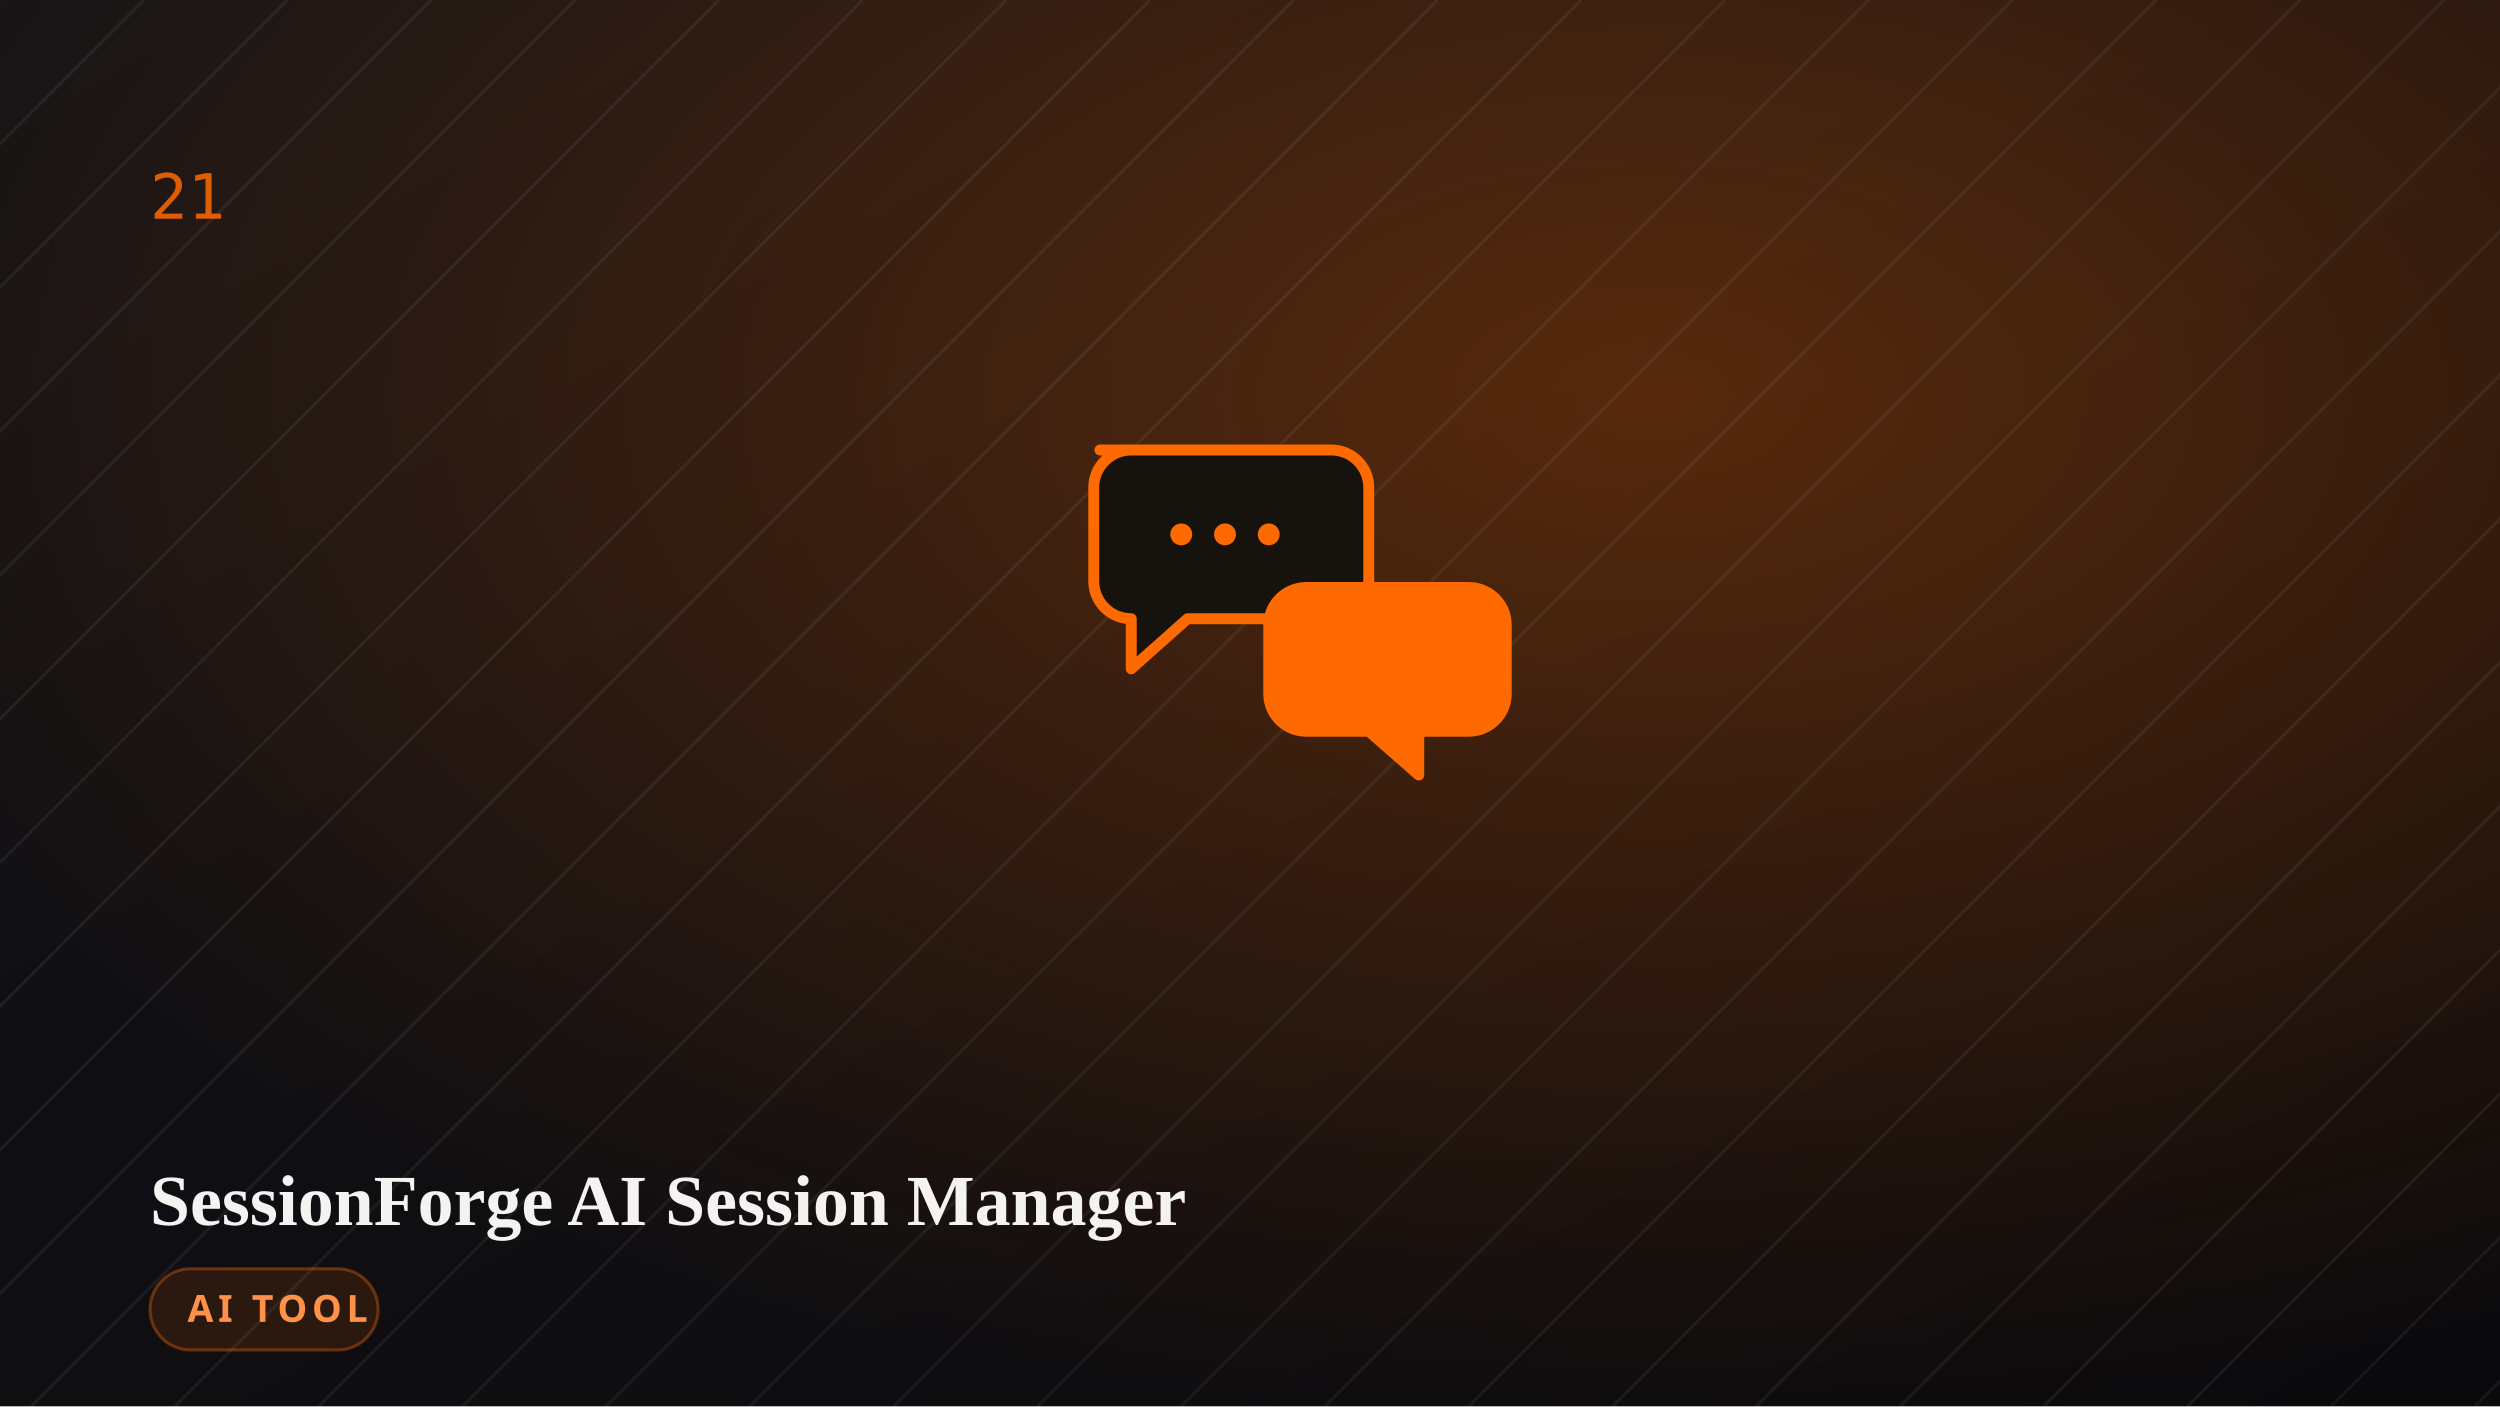
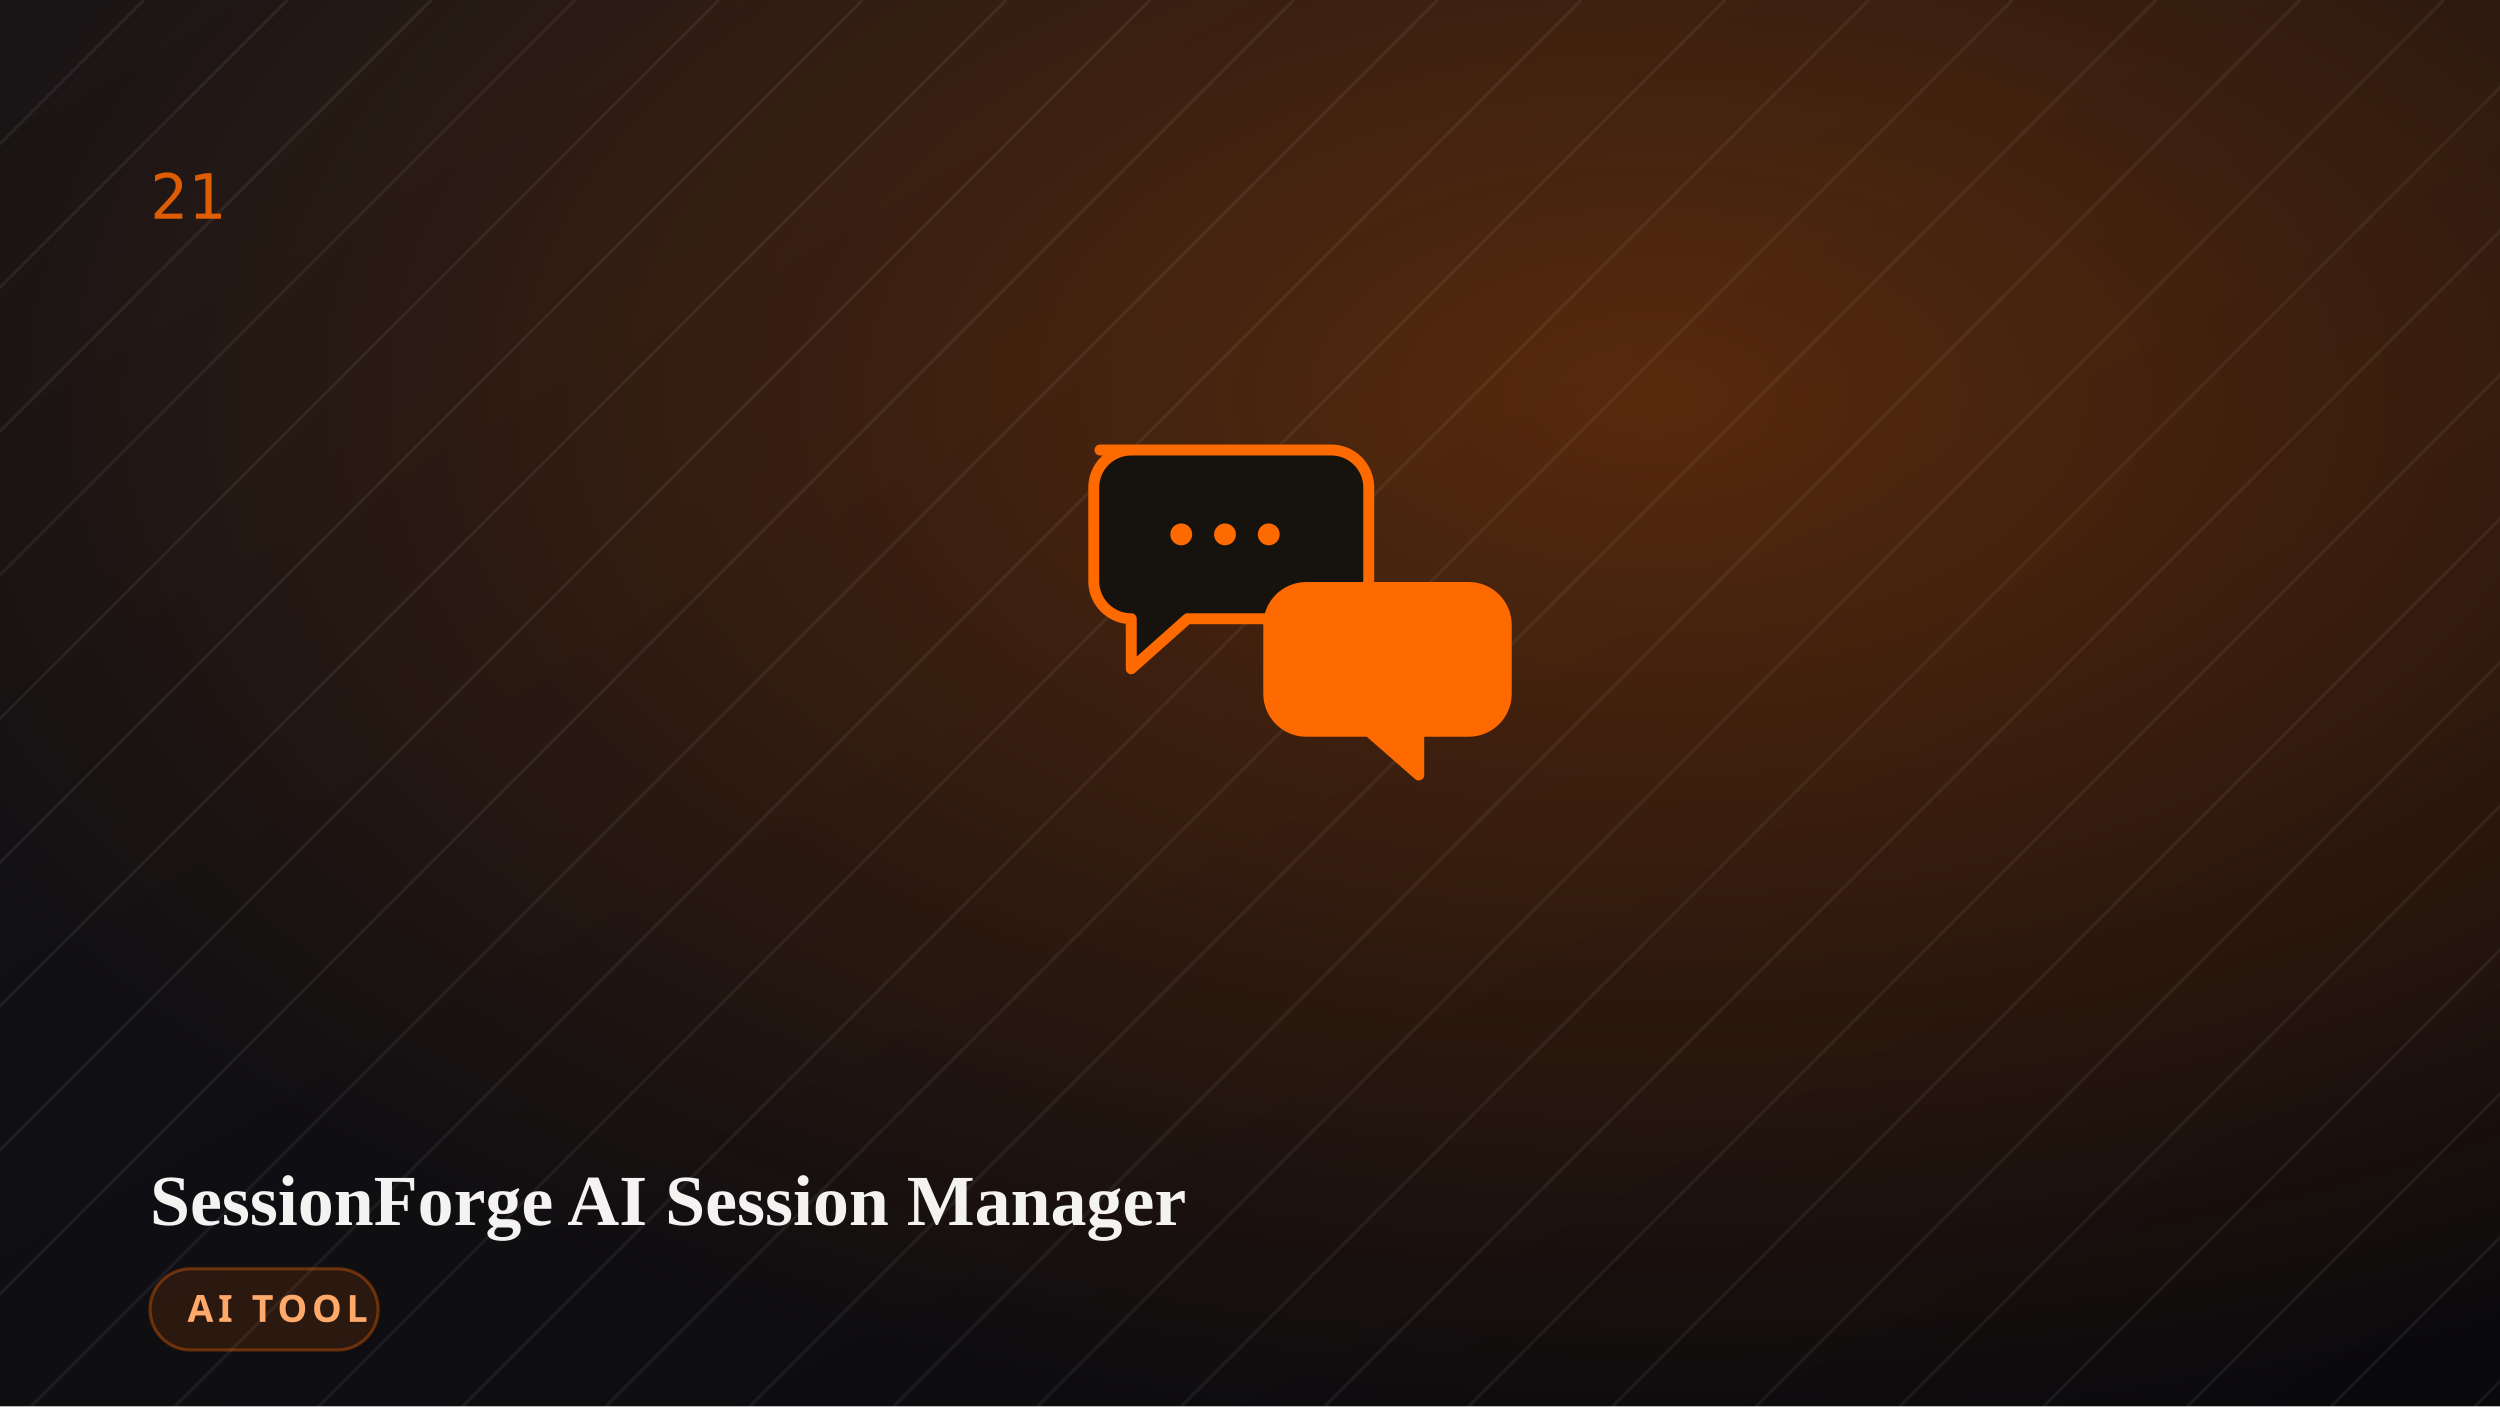
<svg xmlns="http://www.w3.org/2000/svg" width="800" height="450" viewBox="0 0 800 450" role="img" aria-label="SessionForge AI Session Manager">
  <defs>
    <linearGradient id="bg" x1="0" y1="0" x2="1" y2="1">
      <stop offset="0" stop-color="#141317" />
      <stop offset="1" stop-color="#0a090c" />
    </linearGradient>
    <radialGradient id="glow" cx="0.66" cy="0.28" r="0.75">
      <stop offset="0" stop-color="#ff6a00" stop-opacity="0.30" />
      <stop offset="1" stop-color="#ff6a00" stop-opacity="0" />
    </radialGradient>
  </defs>
  <rect width="800" height="450" fill="url(#bg)" />
  <rect width="800" height="450" fill="url(#glow)" />
  <g opacity="0.06" stroke="#ffffff" stroke-width="1">
    <line x1="0" y1="0" x2="-450" y2="450" />
    <line x1="46" y1="0" x2="-404" y2="450" />
    <line x1="92" y1="0" x2="-358" y2="450" />
    <line x1="138" y1="0" x2="-312" y2="450" />
    <line x1="184" y1="0" x2="-266" y2="450" />
    <line x1="230" y1="0" x2="-220" y2="450" />
    <line x1="276" y1="0" x2="-174" y2="450" />
    <line x1="322" y1="0" x2="-128" y2="450" />
    <line x1="368" y1="0" x2="-82" y2="450" />
    <line x1="414" y1="0" x2="-36" y2="450" />
    <line x1="460" y1="0" x2="10" y2="450" />
    <line x1="506" y1="0" x2="56" y2="450" />
    <line x1="552" y1="0" x2="102" y2="450" />
    <line x1="598" y1="0" x2="148" y2="450" />
    <line x1="644" y1="0" x2="194" y2="450" />
    <line x1="690" y1="0" x2="240" y2="450" />
    <line x1="736" y1="0" x2="286" y2="450" />
    <line x1="782" y1="0" x2="332" y2="450" />
    <line x1="828" y1="0" x2="378" y2="450" />
    <line x1="874" y1="0" x2="424" y2="450" />
    <line x1="920" y1="0" x2="470" y2="450" />
    <line x1="966" y1="0" x2="516" y2="450" />
    <line x1="1012" y1="0" x2="562" y2="450" />
    <line x1="1058" y1="0" x2="608" y2="450" />
    <line x1="1104" y1="0" x2="654" y2="450" />
    <line x1="1150" y1="0" x2="700" y2="450" />
    <line x1="1196" y1="0" x2="746" y2="450" />
    <line x1="1242" y1="0" x2="792" y2="450" />
    <line x1="1288" y1="0" x2="838" y2="450" />
  </g>
  <text x="48" y="70" font-family="'SF Mono',ui-monospace,Menlo,monospace" font-size="20" fill="#ff6a00" opacity="0.85">21</text>
  <g transform="translate(0,-6)">
    <g fill="none" stroke="#ff6a00" stroke-width="3.5" stroke-linecap="round" stroke-linejoin="round">
      <path d="M352 150 h74 a12 12 0 0 1 12 12 v30 a12 12 0 0 1 -12 12 h-46 l-18 16 v-16 a12 12 0 0 1 -12 -12 v-30 a12 12 0 0 1 12 -12 z" fill="#16130f" />
      <circle cx="378" cy="177" r="3.5" fill="#ff6a00" stroke="none" />
      <circle cx="392" cy="177" r="3.5" fill="#ff6a00" stroke="none" />
      <circle cx="406" cy="177" r="3.5" fill="#ff6a00" stroke="none" />
      <path d="M470 194 h-52 a12 12 0 0 0 -12 12 v22 a12 12 0 0 0 12 12 h20 l16 14 v-14 h16 a12 12 0 0 0 12 -12 v-22 a12 12 0 0 0 -12 -12 z" fill="#ff6a00" stroke="#ff6a00" />
    </g>
  </g>
  <text x="48" y="392" font-family="Georgia,'Times New Roman',serif" font-weight="700" font-size="23" fill="#f4f3f1">SessionForge AI Session Manager</text>
  <rect x="48" y="406" width="73" height="26" rx="13" fill="#ff6a00" fill-opacity="0.12" stroke="#ff6a00" stroke-opacity="0.35" />
-   <text x="60" y="423" font-family="ui-sans-serif,system-ui,sans-serif" font-weight="600" font-size="12" letter-spacing="1.5" fill="#ff9248">AI TOOL</text>
+   <text x="60" y="423" font-family="ui-sans-serif,system-ui,sans-serif" font-weight="600" font-size="12" letter-spacing="1.5" fill="#ffa96b">AI TOOL</text>
</svg>
